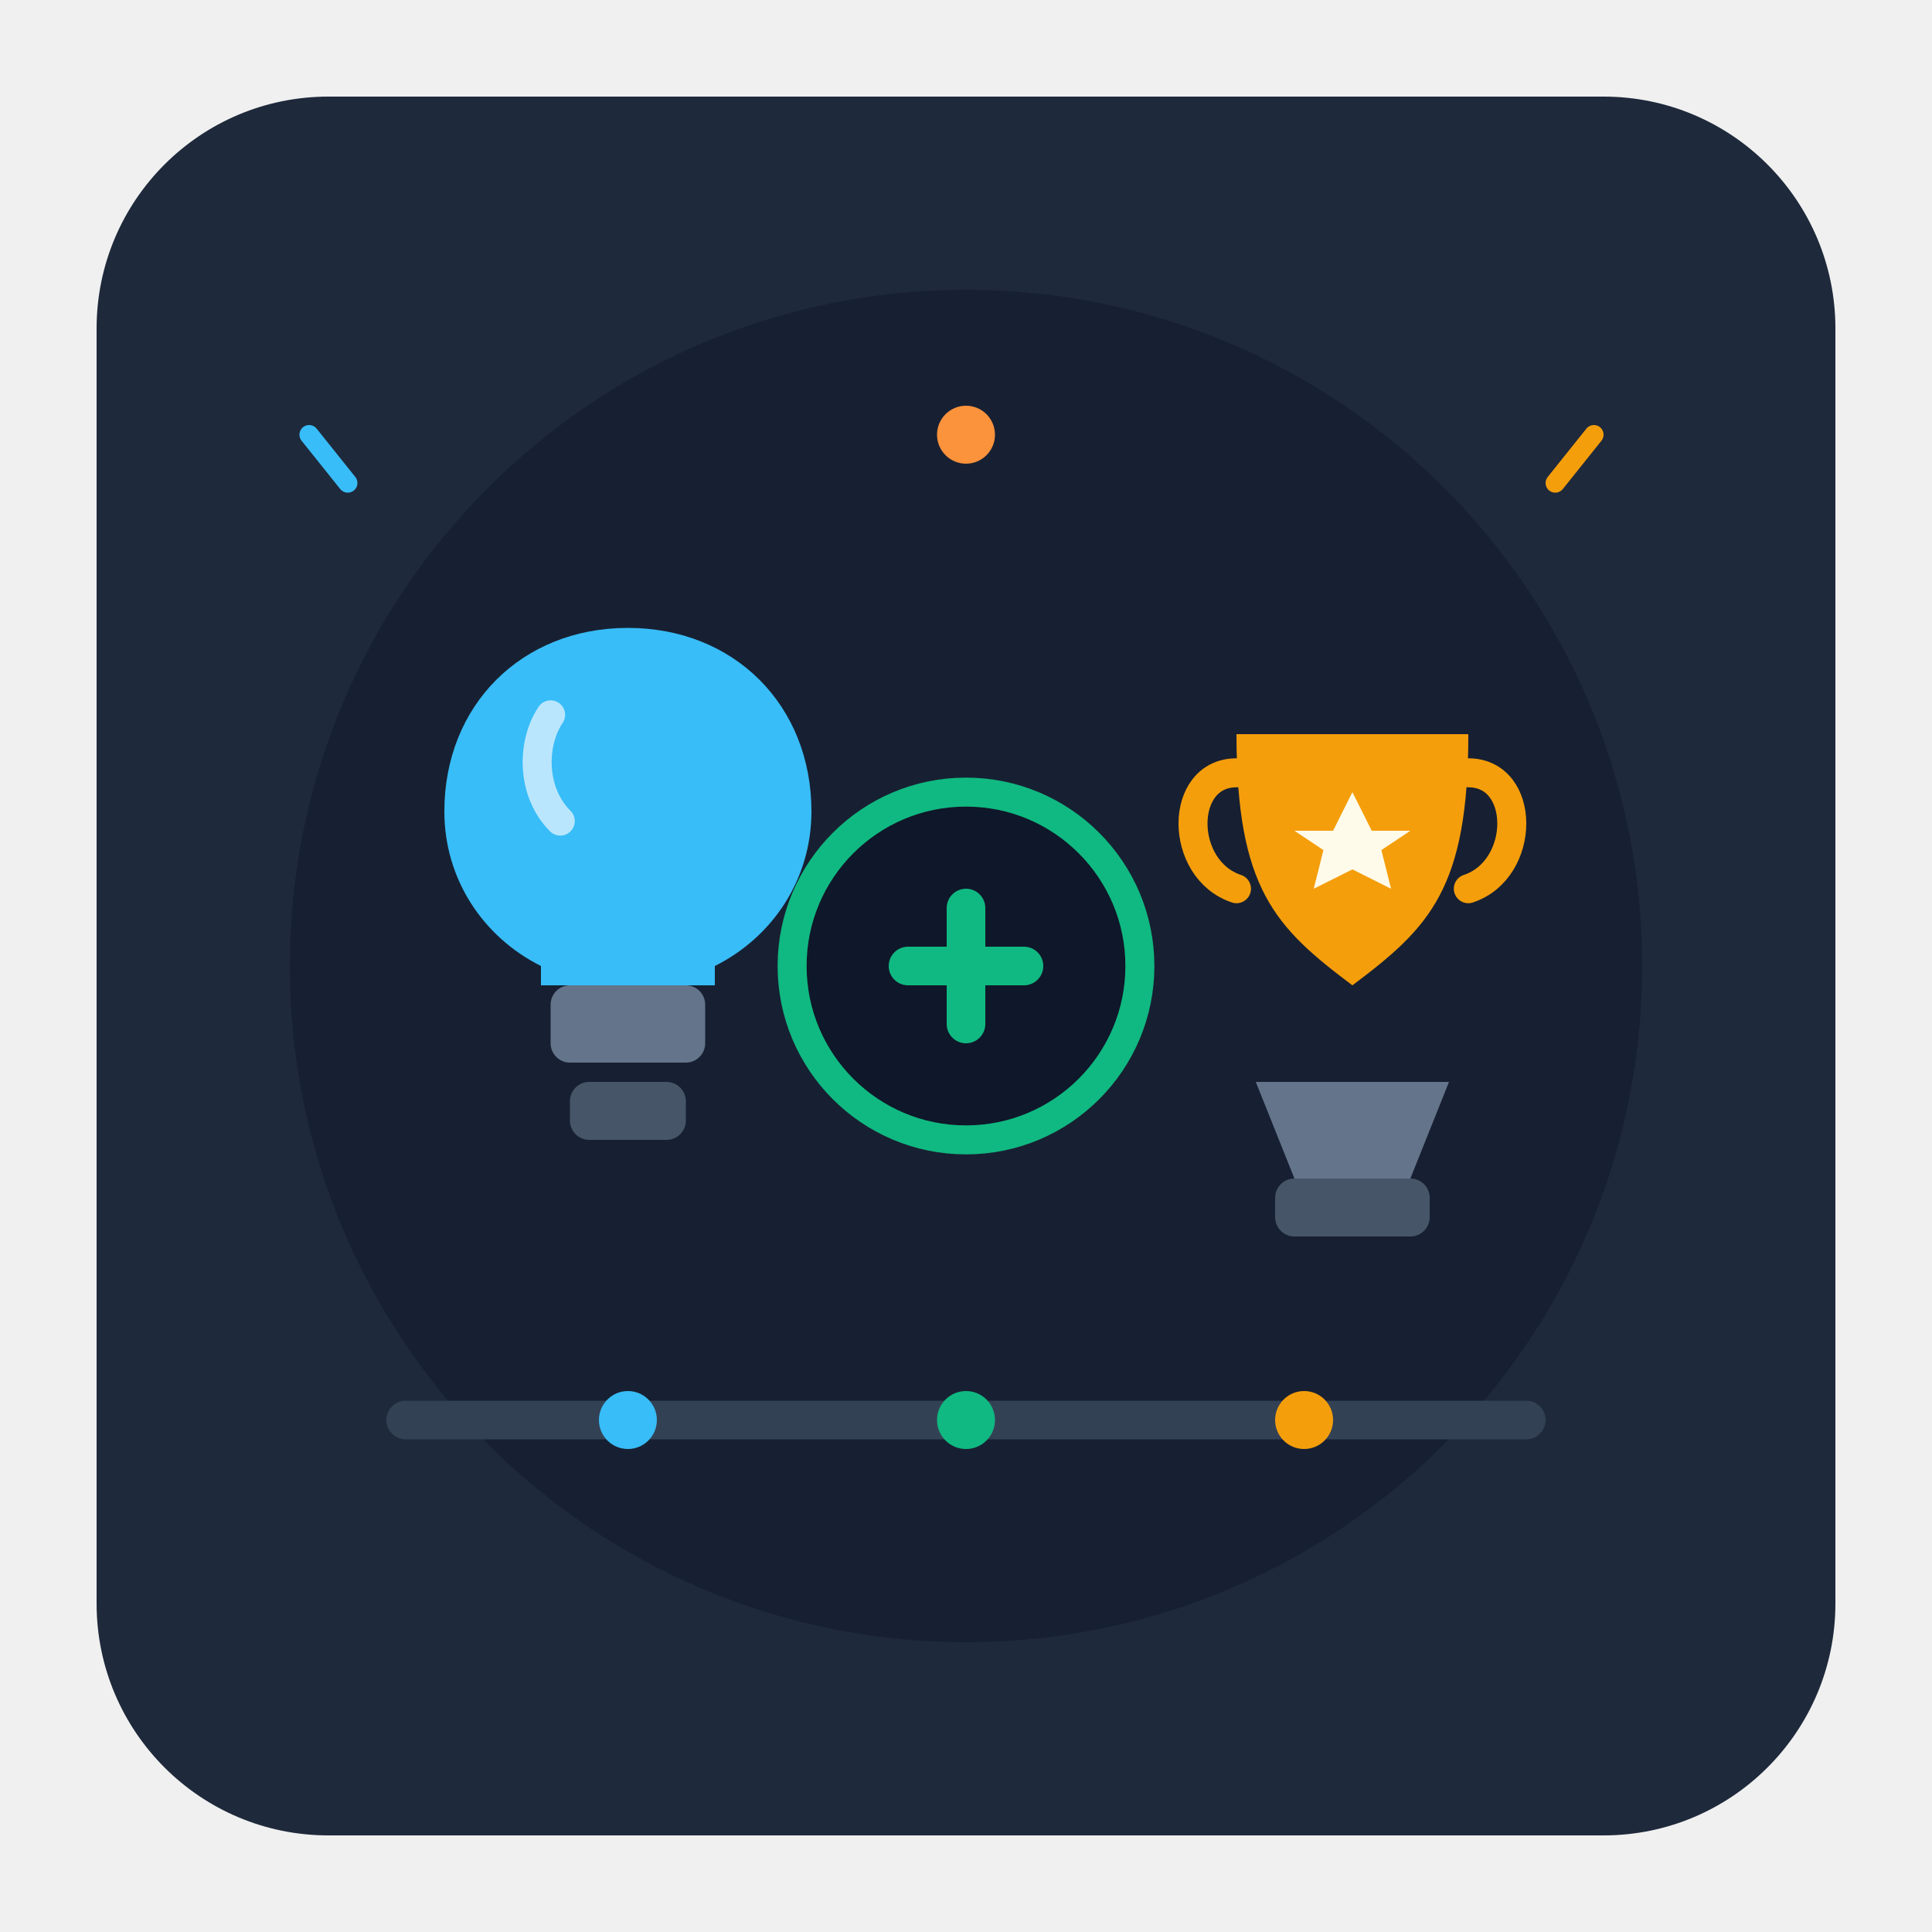
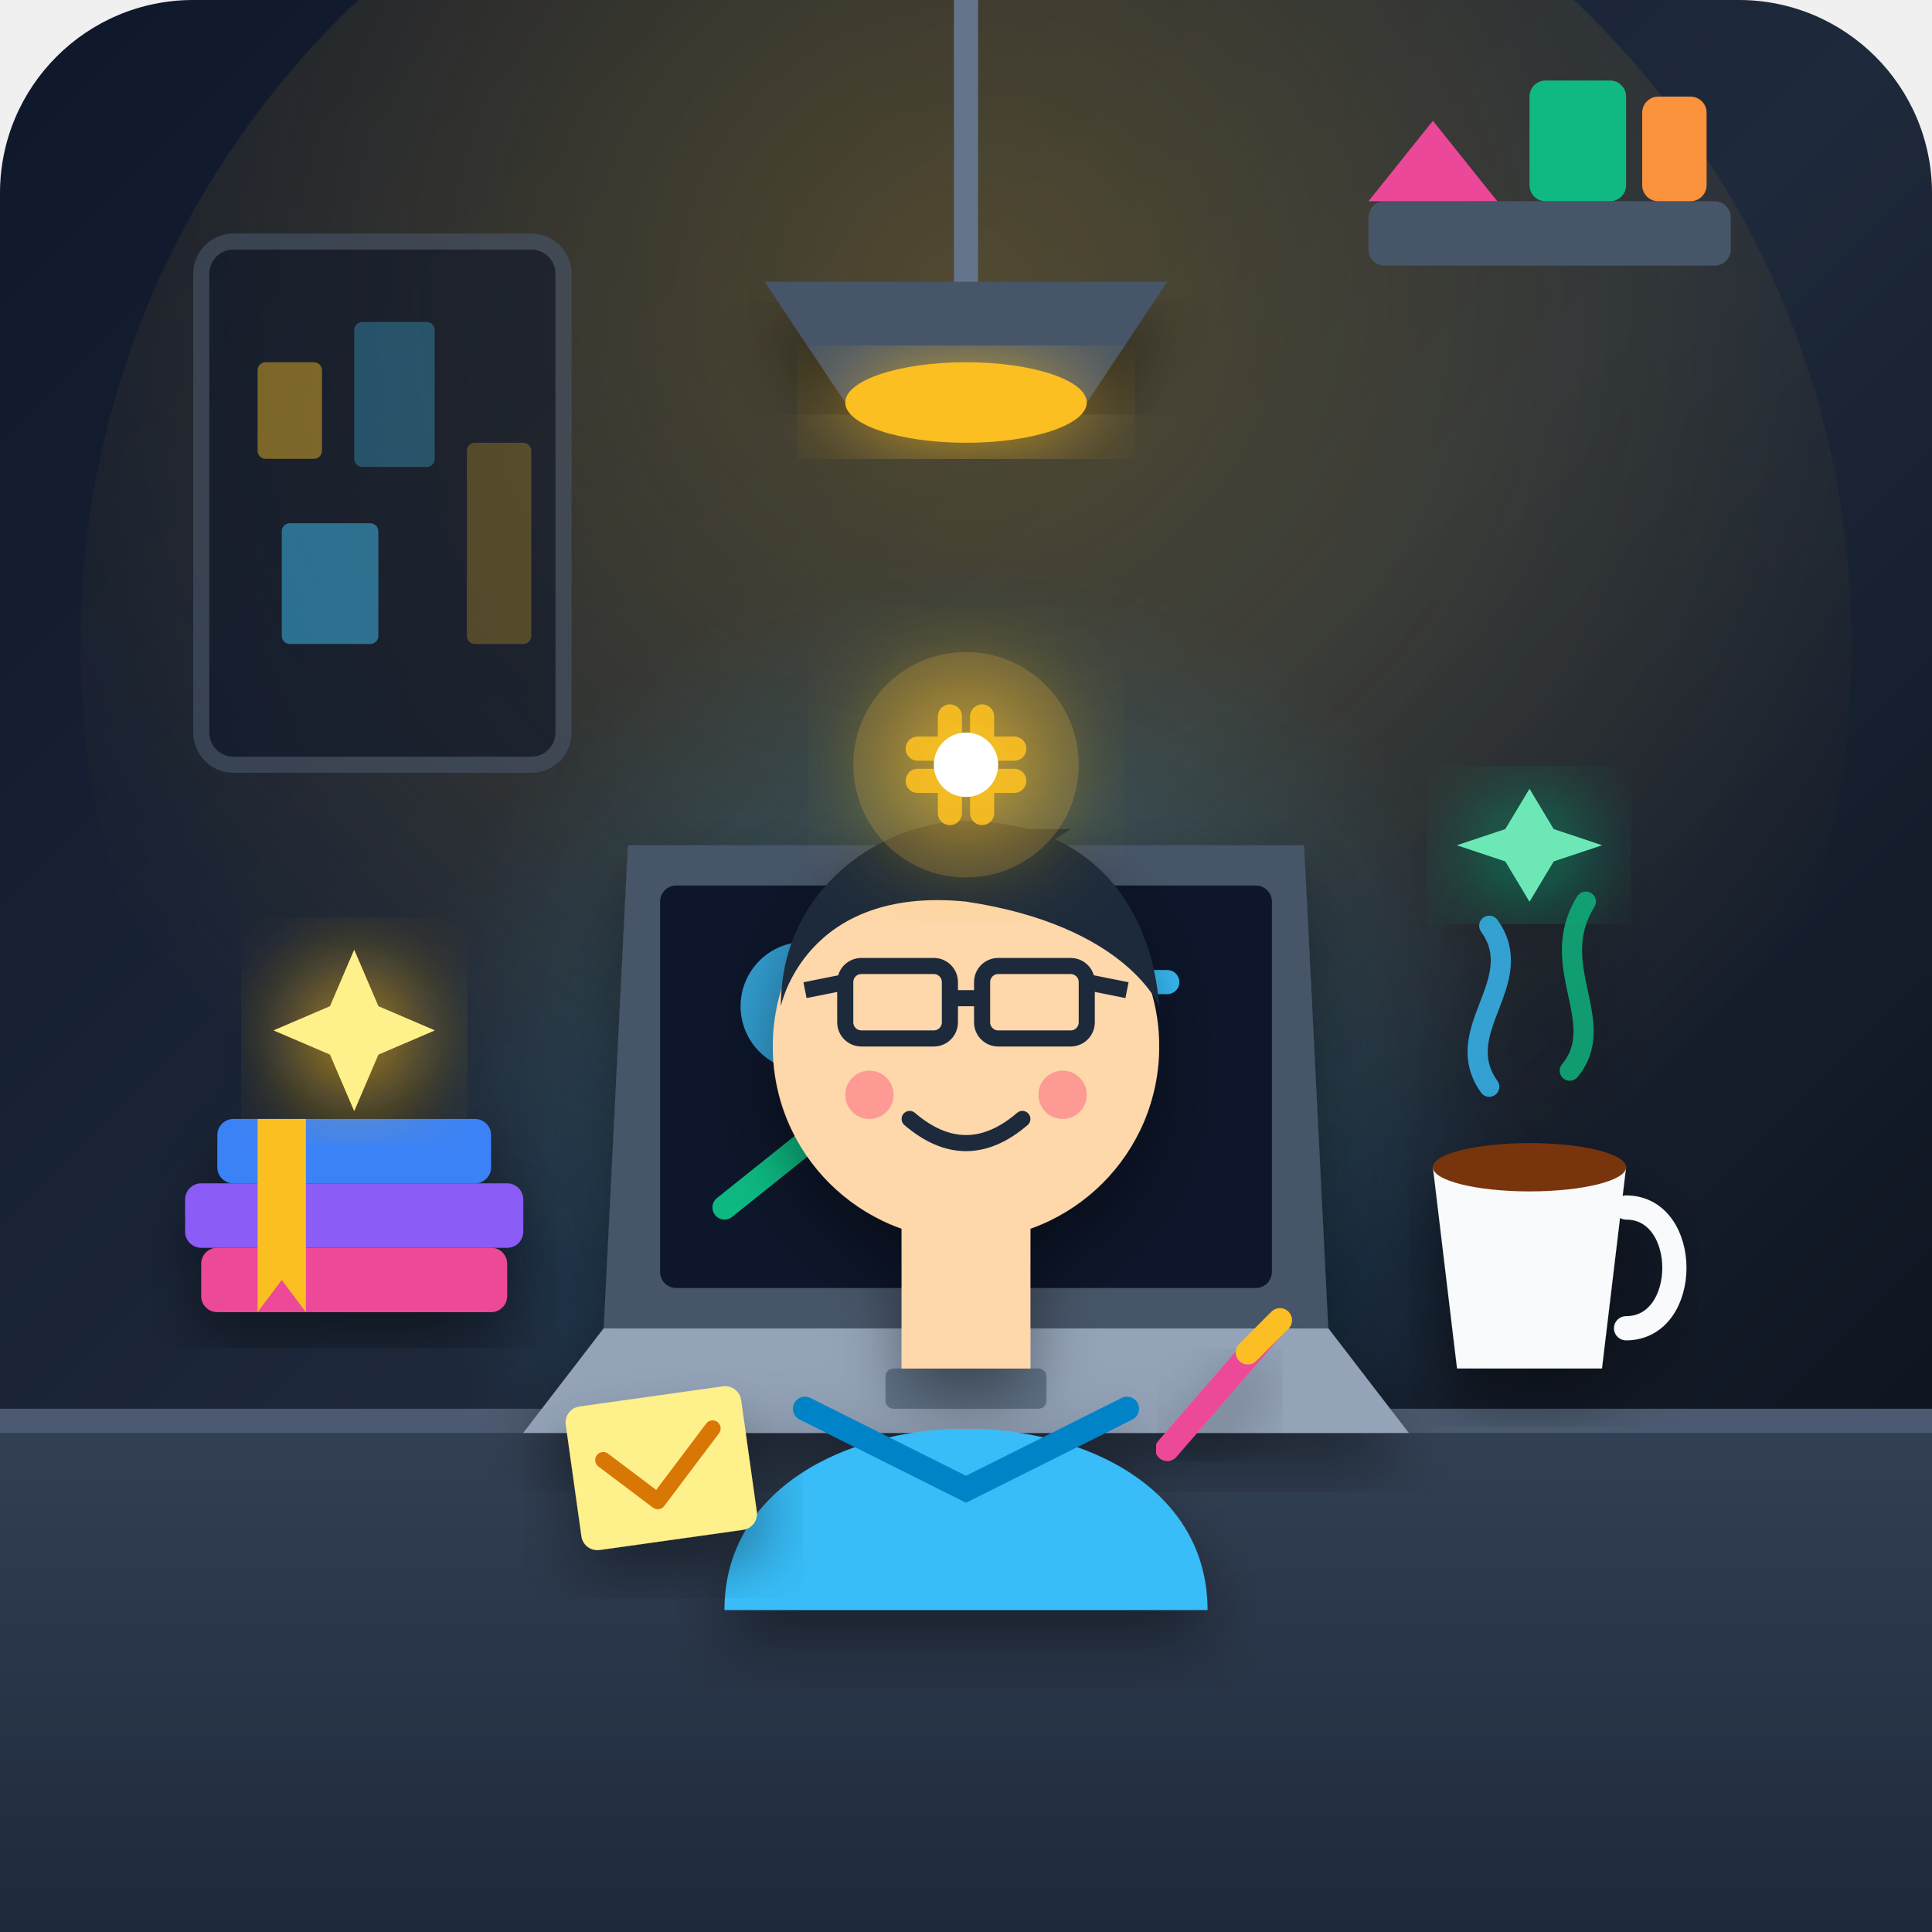
- <svg xmlns="http://www.w3.org/2000/svg" viewBox="0 0 200 200">
-   <rect x="10" y="10" width="180" height="180" rx="24" fill="#1e293b" />
-   <circle cx="100" cy="100" r="70" fill="#0f172a" opacity="0.5" />
-   <g transform="translate(45, 60)">
-     <rect x="12" y="42" width="16" height="8" rx="2" fill="#64748b" />
-     <rect x="14" y="52" width="12" height="6" rx="2" fill="#475569" />
-     <path d="M 20 5 C 9 5 1 13 1 24 C 1 31 5 37 11 40 L 11 42 L 29 42 L 29 40 C 35 37 39 31 39 24 C 39 13 31 5 20 5 Z" fill="#38bdf8" />
-     <path d="M 12 14 C 10 17 10 22 13 25" stroke="#bae6fd" stroke-width="3" stroke-linecap="round" fill="none" />
+ <svg xmlns="http://www.w3.org/2000/svg" viewBox="0 0 240 240">
+   <defs>
+     <linearGradient id="bgGrad" x1="0%" y1="0%" x2="100%" y2="100%">
+       <stop offset="0%" stop-color="#0f172a" />
+       <stop offset="50%" stop-color="#1e293b" />
+       <stop offset="100%" stop-color="#090d16" />
+     </linearGradient>
+     <linearGradient id="deskGrad" x1="0%" y1="0%" x2="0%" y2="100%">
+       <stop offset="0%" stop-color="#334155" />
+       <stop offset="100%" stop-color="#1e293b" />
+     </linearGradient>
+     <radialGradient id="lampGlow" cx="50%" cy="30%" r="60%">
+       <stop offset="0%" stop-color="#fbbf24" stop-opacity="0.25" />
+       <stop offset="100%" stop-color="#fbbf24" stop-opacity="0" />
+     </radialGradient>
+     <radialGradient id="screenGlow" cx="50%" cy="50%" r="50%">
+       <stop offset="0%" stop-color="#38bdf8" stop-opacity="0.3" />
+       <stop offset="100%" stop-color="#38bdf8" stop-opacity="0" />
+     </radialGradient>
+     <filter id="shadow" x="-10%" y="-10%" width="120%" height="120%">
+       <feDropShadow dx="0" dy="4" stdDeviation="4" flood-color="#000000" flood-opacity="0.4" />
+     </filter>
+     <filter id="glow" x="-20%" y="-20%" width="140%" height="140%">
+       <feGaussianBlur stdDeviation="6" result="blur" />
+       <feComposite in="SourceGraphic" in2="blur" operator="over" />
+     </filter>
+   </defs>
+   <rect width="240" height="240" rx="24" fill="url(#bgGrad)" />
+   <circle cx="120" cy="80" r="110" fill="url(#lampGlow)" />
+   <circle cx="120" cy="140" r="70" fill="url(#screenGlow)" />
+   <g opacity="0.6">
+     <rect x="25" y="30" width="45" height="65" rx="4" fill="#0f172a" stroke="#475569" stroke-width="2" />
+     <rect x="32" y="45" width="8" height="12" rx="1" fill="#fbbf24" opacity="0.7" />
+     <rect x="44" y="40" width="10" height="18" rx="1" fill="#38bdf8" opacity="0.5" />
+     <rect x="58" y="55" width="8" height="25" rx="1" fill="#fbbf24" opacity="0.4" />
+     <rect x="35" y="65" width="12" height="15" rx="1" fill="#38bdf8" opacity="0.8" />
  </g>
-   <g transform="translate(75, 80)">
-     <circle cx="25" cy="20" r="18" fill="#0f172a" stroke="#10b981" stroke-width="3" />
-     <path d="M 19 20 L 31 20 M 25 14 L 25 26" stroke="#10b981" stroke-width="4" stroke-linecap="round" />
+   <path d="M120 0 L120 35" stroke="#64748b" stroke-width="3" stroke-linecap="round" />
+   <path d="M95 35 L145 35 L135 50 L105 50 Z" fill="#475569" filter="url(#shadow)" />
+   <ellipse cx="120" cy="50" rx="15" ry="5" fill="#fbbf24" filter="url(#glow)" />
+   <rect x="170" y="25" width="45" height="8" rx="2" fill="#475569" />
+   <path d="M178 15 L186 25 L170 25 Z" fill="#ec4899" />
+   <rect x="190" y="10" width="12" height="15" rx="2" fill="#10b981" />
+   <rect x="204" y="12" width="8" height="13" rx="2" fill="#fb923c" />
+   <path d="M0 175 L240 175 L240 240 L0 240 Z" fill="url(#deskGrad)" />
+   <rect x="0" y="175" width="240" height="3" fill="#64748b" opacity="0.5" />
+   <g filter="url(#shadow)">
+     <path d="M75 165 L165 165 L175 178 L65 178 Z" fill="#94a3b8" />
+     <rect x="110" y="170" width="20" height="5" rx="1" fill="#64748b" />
+     <path d="M78 105 L162 105 L165 165 L75 165 Z" fill="#475569" />
+     <rect x="82" y="110" width="76" height="50" rx="2" fill="#0f172a" />
+     <circle cx="100" cy="125" r="8" fill="#38bdf8" opacity="0.8" />
+     <path d="M115 122 L145 122" stroke="#38bdf8" stroke-width="3" stroke-linecap="round" />
+     <path d="M115 130 L135 130" stroke="#64748b" stroke-width="2" stroke-linecap="round" />
+     <path d="M90 150 L100 142 L110 146 L125 132" stroke="#10b981" stroke-width="3" stroke-linecap="round" stroke-linejoin="round" fill="none" />
+     <circle cx="120" cy="135" r="18" fill="url(#screenGlow)" />
  </g>
-   <g transform="translate(120, 60)">
-     <path d="M 10 52 L 30 52 L 26 62 L 14 62 Z" fill="#64748b" />
-     <rect x="12" y="62" width="16" height="6" rx="2" fill="#475569" />
-     <path d="M 8 16 C 8 32 12 36 20 42 C 28 36 32 32 32 16 Z" fill="#f59e0b" />
-     <path d="M 8 20 C 2 20 2 30 8 32" stroke="#f59e0b" stroke-width="3" fill="none" stroke-linecap="round" />
-     <path d="M 32 20 C 38 20 38 30 32 32" stroke="#f59e0b" stroke-width="3" fill="none" stroke-linecap="round" />
-     <path d="M 20 22 L 22 26 L 26 26 L 23 28 L 24 32 L 20 30 L 16 32 L 17 28 L 14 26 L 18 26 Z" fill="#fffbeb" />
+   <g filter="url(#shadow)">
+     <path d="M90 200 C90 170 150 170 150 200 Z" fill="#38bdf8" />
+     <path d="M100 175 L120 185 L140 175" fill="none" stroke="#0284c7" stroke-width="3" stroke-linecap="round" />
+     <rect x="112" y="150" width="16" height="20" fill="#fed7aa" />
+     <circle cx="120" cy="130" r="24" fill="#fed7aa" />
+     <path d="M97 125 C97 110 110 102 120 102 C135 102 143 112 144 125 C144 125 140 115 120 112 C100 110 97 125 97 125 Z" fill="#1e293b" />
+     <path d="M115 103 L125 108 L133 103" fill="#1e293b" />
+     <rect x="105" y="120" width="13" height="9" rx="2" fill="none" stroke="#1e293b" stroke-width="2" />
+     <rect x="122" y="120" width="13" height="9" rx="2" fill="none" stroke="#1e293b" stroke-width="2" />
+     <line x1="118" y1="124" x2="122" y2="124" stroke="#1e293b" stroke-width="2" />
+     <path d="M100 123 L105 122" stroke="#1e293b" stroke-width="2" />
+     <path d="M140 123 L135 122" stroke="#1e293b" stroke-width="2" />
+     <path d="M113 139 Q120 145 127 139" fill="none" stroke="#1e293b" stroke-width="2" stroke-linecap="round" />
+     <circle cx="108" cy="136" r="3" fill="#fb7185" opacity="0.6" />
+     <circle cx="132" cy="136" r="3" fill="#fb7185" opacity="0.6" />
  </g>
-   <rect x="40" y="145" width="120" height="4" rx="2" fill="#334155" />
-   <circle cx="65" cy="147" r="3" fill="#38bdf8" />
-   <circle cx="100" cy="147" r="3" fill="#10b981" />
-   <circle cx="135" cy="147" r="3" fill="#f59e0b" />
-   <path d="M 32 45 L 36 50" stroke="#38bdf8" stroke-width="2" stroke-linecap="round" />
-   <path d="M 165 45 L 161 50" stroke="#f59e0b" stroke-width="2" stroke-linecap="round" />
-   <circle cx="100" cy="45" r="3" fill="#fb923c" />
+   <g filter="url(#shadow)">
+     <rect x="25" y="155" width="38" height="8" rx="2" fill="#ec4899" />
+     <rect x="23" y="147" width="42" height="8" rx="2" fill="#8b5cf6" />
+     <rect x="27" y="139" width="34" height="8" rx="2" fill="#3b82f6" />
+     <path d="M32 139 L32 163 L35 159 L38 163 L38 139 Z" fill="#fbbf24" />
+     <path d="M44 118 L47 125 L54 128 L47 131 L44 138 L41 131 L34 128 L41 125 Z" fill="#fbbf24" filter="url(#glow)" />
+     <path d="M44 118 L47 125 L54 128 L47 131 L44 138 L41 131 L34 128 L41 125 Z" fill="#fef08a" />
+   </g>
+   <g filter="url(#shadow)">
+     <path d="M178 145 L202 145 L199 170 L181 170 Z" fill="#f8fafc" />
+     <path d="M202 150 C210 150 210 165 202 165" fill="none" stroke="#f8fafc" stroke-width="3" stroke-linecap="round" />
+     <ellipse cx="190" cy="145" rx="12" ry="3" fill="#78350f" />
+     <path d="M185 135 C180 128 190 122 185 115" fill="none" stroke="#38bdf8" stroke-width="2.5" stroke-linecap="round" opacity="0.8" />
+     <path d="M195 133 C200 127 192 120 197 112" fill="none" stroke="#10b981" stroke-width="2.5" stroke-linecap="round" opacity="0.8" />
+     <path d="M190 98 L193 103 L199 105 L193 107 L190 112 L187 107 L181 105 L187 103 Z" fill="#10b981" filter="url(#glow)" />
+     <path d="M190 98 L193 103 L199 105 L193 107 L190 112 L187 107 L181 105 L187 103 Z" fill="#6ee7b7" />
+   </g>
+   <g transform="translate(120, 95)" filter="url(#glow)">
+     <circle cx="0" cy="0" r="14" fill="#fbbf24" opacity="0.2" />
+     <path d="M-6 -2 L6 -2 M-6 2 L6 2 M-2 -6 L-2 6 M2 -6 L2 6" stroke="#fbbf24" stroke-width="3" stroke-linecap="round" opacity="0.9" />
+   </g>
+   <circle cx="120" cy="95" r="4" fill="#ffffff" />
+   <rect x="70" y="175" width="22" height="18" rx="2" fill="#fef08a" transform="rotate(-8 70 175)" filter="url(#shadow)" />
+   <path d="M74 182 L80 188 L88 180" fill="none" stroke="#d97706" stroke-width="2" stroke-linecap="round" stroke-linejoin="round" transform="rotate(-8 70 175)" />
+   <path d="M145 180 L158 165" stroke="#ec4899" stroke-width="3" stroke-linecap="round" filter="url(#shadow)" />
+   <path d="M155 168 L159 164" stroke="#fbbf24" stroke-width="3" stroke-linecap="round" />
</svg>
